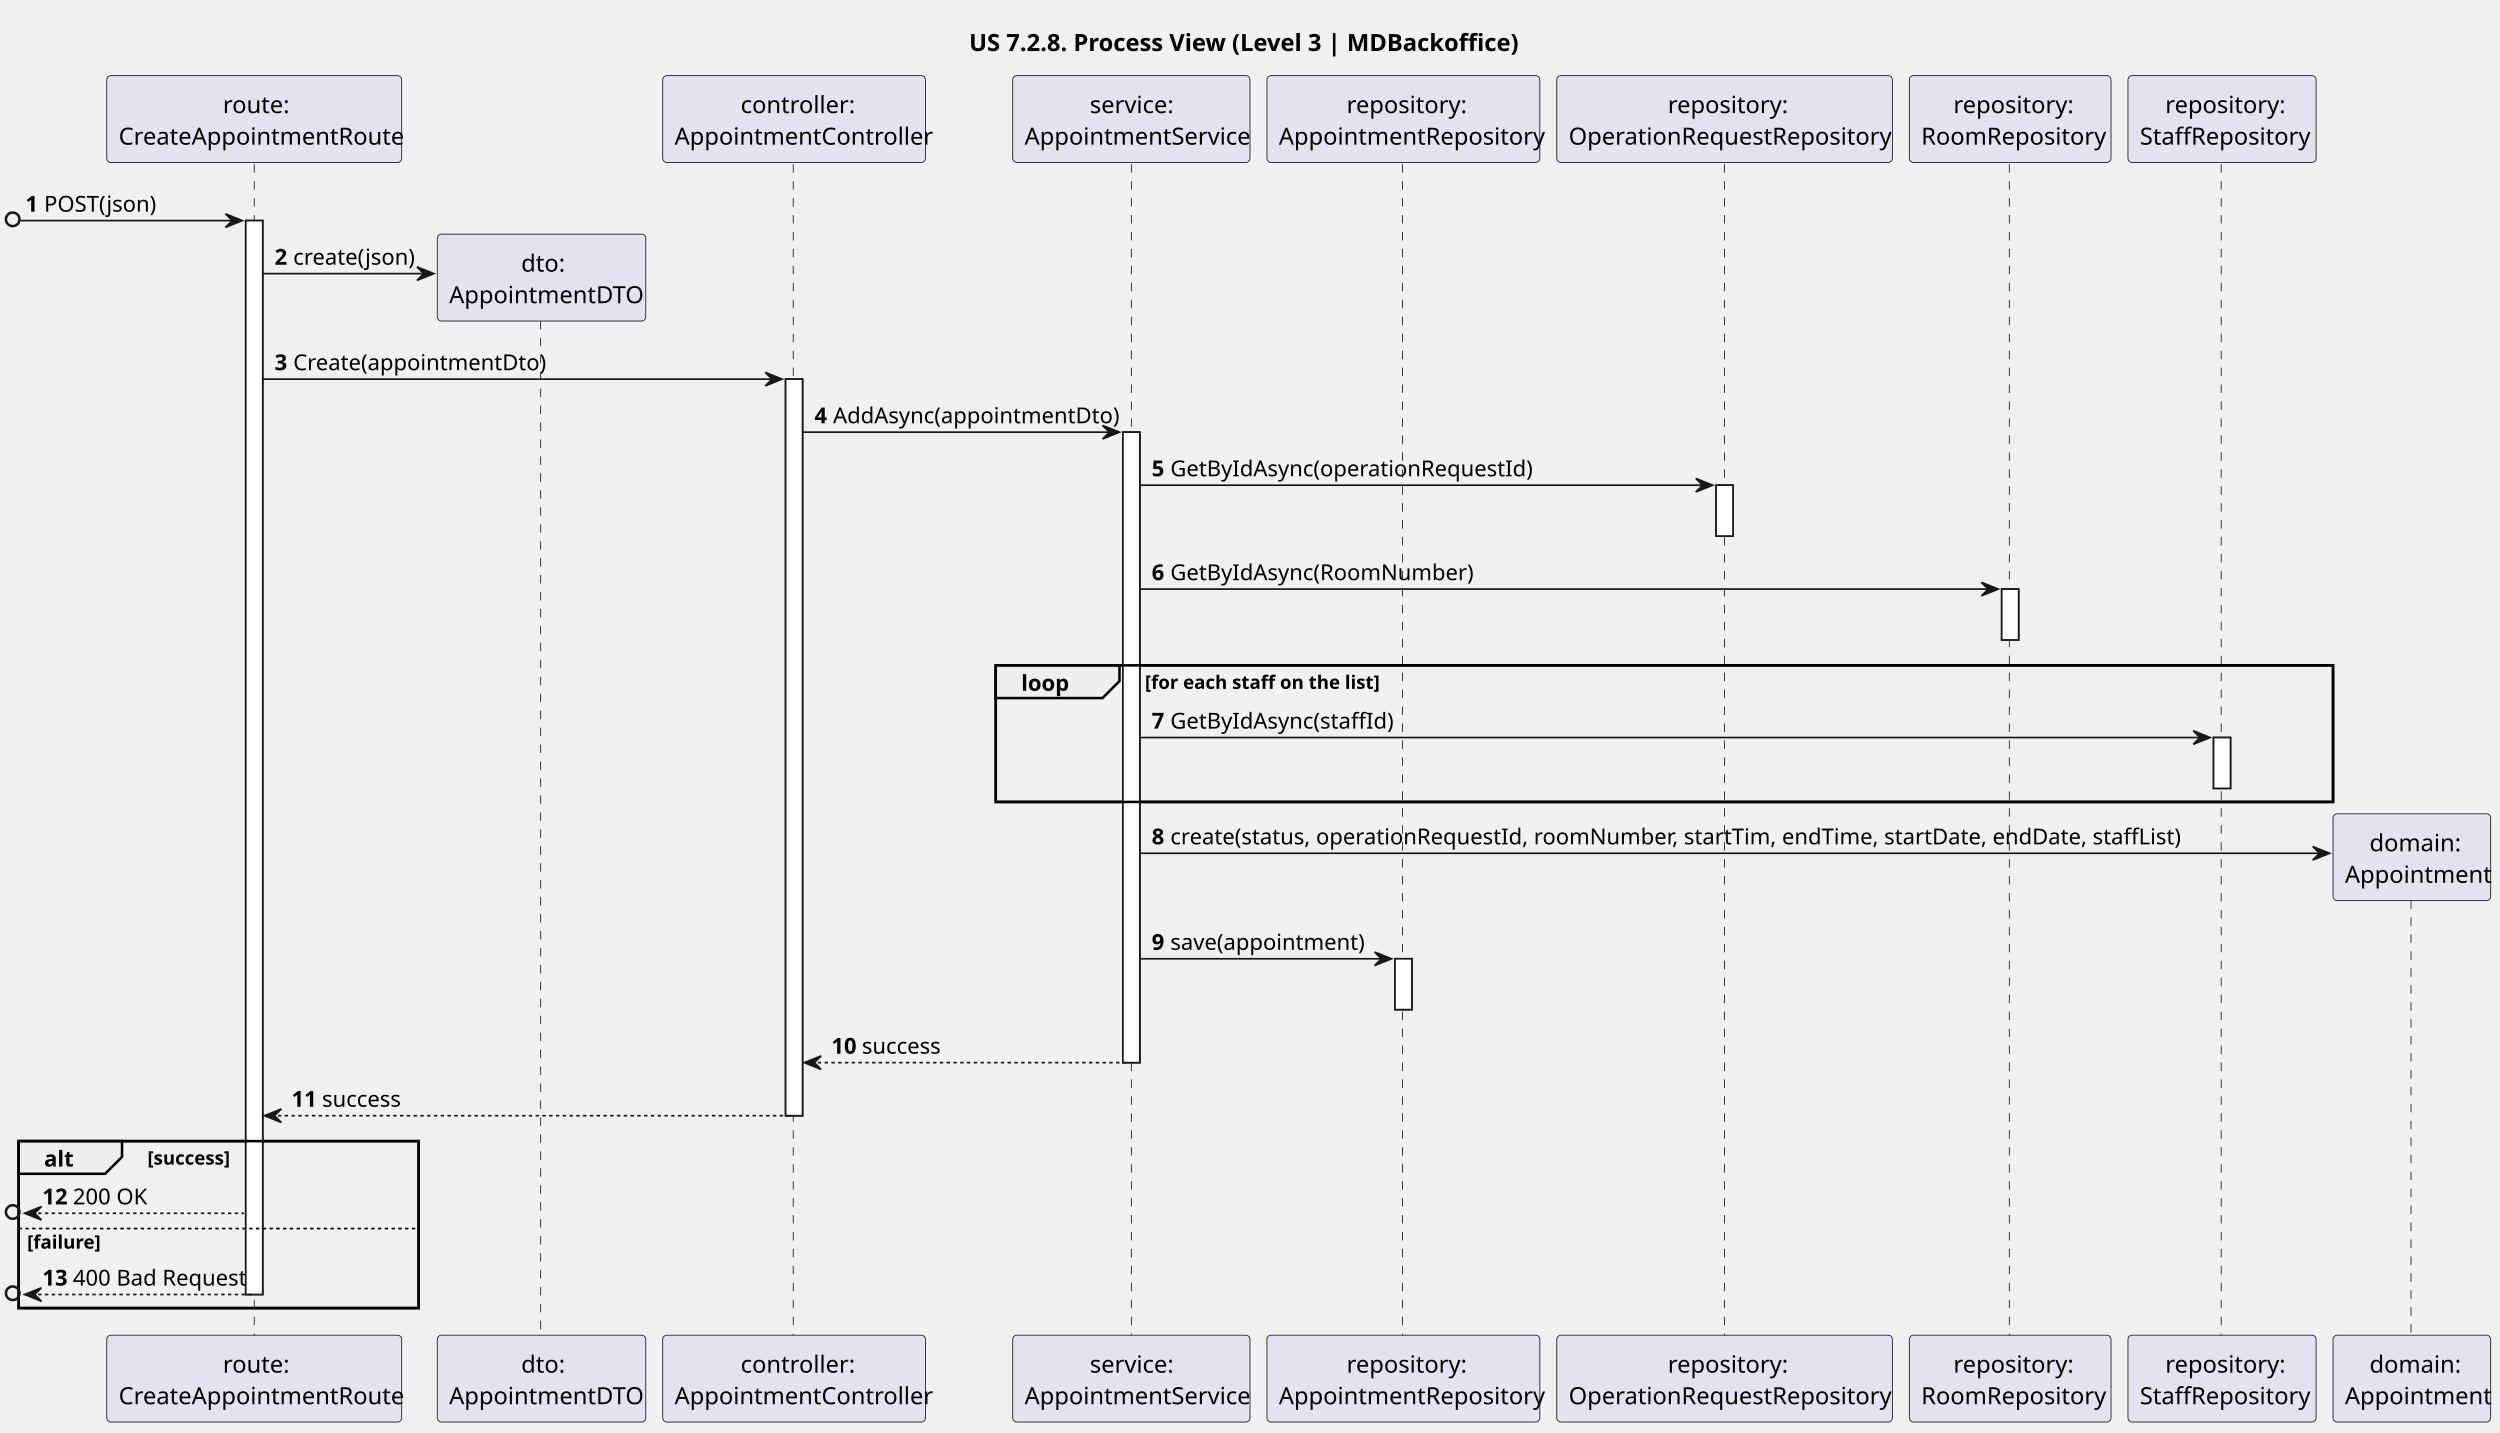
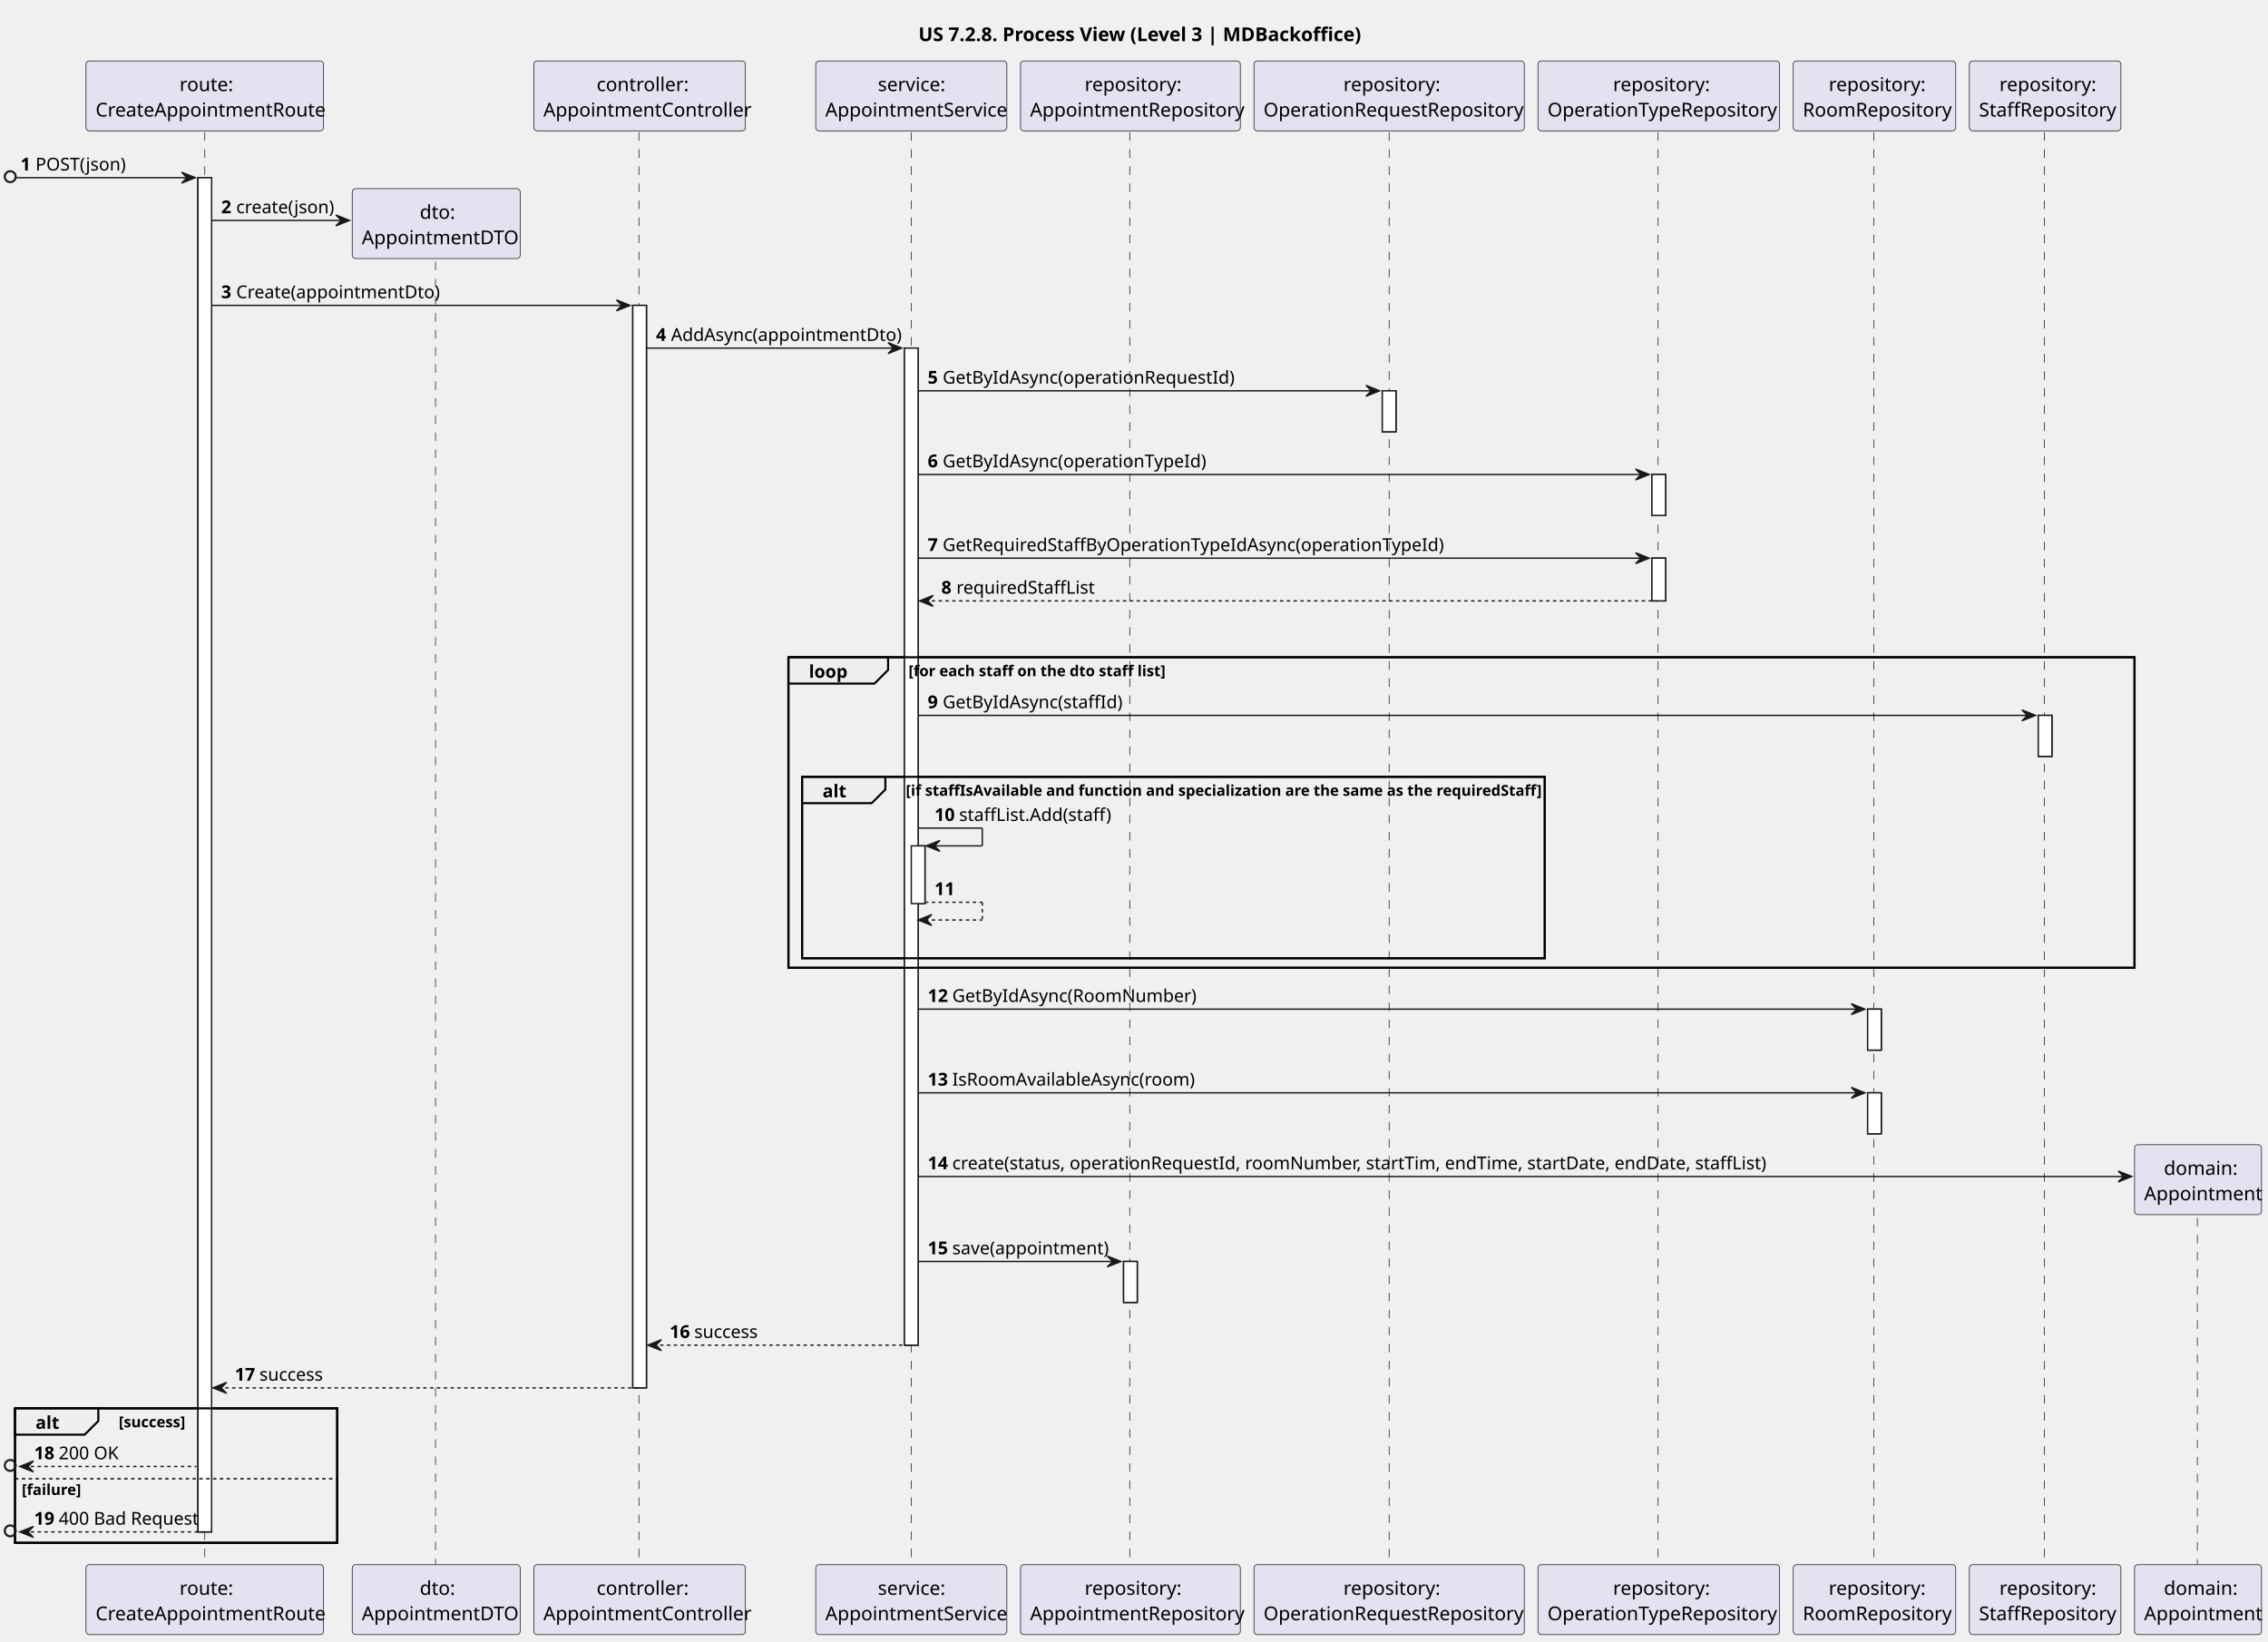
- <svg xmlns="http://www.w3.org/2000/svg" contentStyleType="text/css" height="845px" preserveAspectRatio="none" style="width:1475px;height:845px;background:#FFFFFF;" version="1.1" viewBox="0 0 1475 845" width="1475px" zoomAndPan="magnify">
+ <svg xmlns="http://www.w3.org/2000/svg" contentStyleType="text/css" height="962.4px" preserveAspectRatio="none" style="width:1329px;height:962px;background:#FFFFFF;" version="1.1" viewBox="0 0 1329 962" width="1329.6px" zoomAndPan="magnify">
  <defs />
  <g>
-     <text fill="#000000" font-family="sans-serif" font-size="14" font-weight="bold" lengthAdjust="spacing" textLength="330" x="571.75" y="30.107">US 7.2.8. Process View (Level 3 | MDBackoffice)</text>
-     <rect fill="#FFFFFF" height="633.607" style="stroke:#181818;stroke-width:1.0;" width="10" x="145" y="130.154" />
-     <rect fill="#FFFFFF" height="434.57" style="stroke:#181818;stroke-width:1.0;" width="10" x="463.5" y="223.688" />
-     <rect fill="#FFFFFF" height="371.988" style="stroke:#181818;stroke-width:1.0;" width="10" x="662.5" y="254.978" />
-     <rect fill="#FFFFFF" height="30" style="stroke:#181818;stroke-width:1.0;" width="10" x="823" y="565.676" />
-     <rect fill="#FFFFFF" height="30" style="stroke:#181818;stroke-width:1.0;" width="10" x="1012.5" y="286.269" />
-     <rect fill="#FFFFFF" height="30" style="stroke:#181818;stroke-width:1.0;" width="10" x="1181" y="347.56" />
-     <rect fill="#FFFFFF" height="30" style="stroke:#181818;stroke-width:1.0;" width="10" x="1306" y="435.143" />
-     <rect fill="none" height="80.582" style="stroke:#000000;stroke-width:1.5;" width="789" x="587.5" y="392.56" />
-     <rect fill="none" height="98.504" style="stroke:#000000;stroke-width:1.5;" width="236" x="11" y="673.258" />
-     <line style="stroke:#181818;stroke-width:0.5;stroke-dasharray:5.0,5.0;" x1="150" x2="150" y1="96.863" y2="788.762" />
-     <line style="stroke:#181818;stroke-width:0.5;stroke-dasharray:5.0,5.0;" x1="319" x2="319" y1="179.275" y2="788.762" />
-     <line style="stroke:#181818;stroke-width:0.5;stroke-dasharray:5.0,5.0;" x1="468" x2="468" y1="96.863" y2="788.762" />
-     <line style="stroke:#181818;stroke-width:0.5;stroke-dasharray:5.0,5.0;" x1="667.5" x2="667.5" y1="96.863" y2="788.762" />
-     <line style="stroke:#181818;stroke-width:0.5;stroke-dasharray:5.0,5.0;" x1="827.5" x2="827.5" y1="96.863" y2="788.762" />
-     <line style="stroke:#181818;stroke-width:0.5;stroke-dasharray:5.0,5.0;" x1="1017.5" x2="1017.5" y1="96.863" y2="788.762" />
-     <line style="stroke:#181818;stroke-width:0.5;stroke-dasharray:5.0,5.0;" x1="1185.5" x2="1185.5" y1="96.863" y2="788.762" />
-     <line style="stroke:#181818;stroke-width:0.5;stroke-dasharray:5.0,5.0;" x1="1310.5" x2="1310.5" y1="96.863" y2="788.762" />
-     <line style="stroke:#181818;stroke-width:0.5;stroke-dasharray:5.0,5.0;" x1="1422.5" x2="1422.5" y1="521.264" y2="788.762" />
-     <rect fill="#E2E2F0" height="51.242" rx="2.5" ry="2.5" style="stroke:#181818;stroke-width:0.5;" width="174" x="63" y="44.621" />
-     <text fill="#000000" font-family="sans-serif" font-size="14" lengthAdjust="spacing" textLength="37" x="131.5" y="66.728">route:</text>
-     <text fill="#000000" font-family="sans-serif" font-size="14" lengthAdjust="spacing" textLength="160" x="70" y="85.35">CreateAppointmentRoute</text>
-     <rect fill="#E2E2F0" height="51.242" rx="2.5" ry="2.5" style="stroke:#181818;stroke-width:0.5;" width="174" x="63" y="787.762" />
-     <text fill="#000000" font-family="sans-serif" font-size="14" lengthAdjust="spacing" textLength="37" x="131.5" y="809.869">route:</text>
-     <text fill="#000000" font-family="sans-serif" font-size="14" lengthAdjust="spacing" textLength="160" x="70" y="828.49">CreateAppointmentRoute</text>
-     <rect fill="#E2E2F0" height="51.242" rx="2.5" ry="2.5" style="stroke:#181818;stroke-width:0.5;" width="123" x="258" y="787.762" />
-     <text fill="#000000" font-family="sans-serif" font-size="14" lengthAdjust="spacing" textLength="24" x="307.5" y="809.869">dto:</text>
-     <text fill="#000000" font-family="sans-serif" font-size="14" lengthAdjust="spacing" textLength="109" x="265" y="828.49">AppointmentDTO</text>
-     <rect fill="#E2E2F0" height="51.242" rx="2.5" ry="2.5" style="stroke:#181818;stroke-width:0.5;" width="155" x="391" y="44.621" />
-     <text fill="#000000" font-family="sans-serif" font-size="14" lengthAdjust="spacing" textLength="63" x="437" y="66.728">controller:</text>
-     <text fill="#000000" font-family="sans-serif" font-size="14" lengthAdjust="spacing" textLength="141" x="398" y="85.35">AppointmentController</text>
-     <rect fill="#E2E2F0" height="51.242" rx="2.5" ry="2.5" style="stroke:#181818;stroke-width:0.5;" width="155" x="391" y="787.762" />
-     <text fill="#000000" font-family="sans-serif" font-size="14" lengthAdjust="spacing" textLength="63" x="437" y="809.869">controller:</text>
-     <text fill="#000000" font-family="sans-serif" font-size="14" lengthAdjust="spacing" textLength="141" x="398" y="828.49">AppointmentController</text>
-     <rect fill="#E2E2F0" height="51.242" rx="2.5" ry="2.5" style="stroke:#181818;stroke-width:0.5;" width="140" x="597.5" y="44.621" />
-     <text fill="#000000" font-family="sans-serif" font-size="14" lengthAdjust="spacing" textLength="49" x="643" y="66.728">service:</text>
-     <text fill="#000000" font-family="sans-serif" font-size="14" lengthAdjust="spacing" textLength="126" x="604.5" y="85.35">AppointmentService</text>
-     <rect fill="#E2E2F0" height="51.242" rx="2.5" ry="2.5" style="stroke:#181818;stroke-width:0.5;" width="140" x="597.5" y="787.762" />
-     <text fill="#000000" font-family="sans-serif" font-size="14" lengthAdjust="spacing" textLength="49" x="643" y="809.869">service:</text>
-     <text fill="#000000" font-family="sans-serif" font-size="14" lengthAdjust="spacing" textLength="126" x="604.5" y="828.49">AppointmentService</text>
-     <rect fill="#E2E2F0" height="51.242" rx="2.5" ry="2.5" style="stroke:#181818;stroke-width:0.5;" width="161" x="747.5" y="44.621" />
-     <text fill="#000000" font-family="sans-serif" font-size="14" lengthAdjust="spacing" textLength="67" x="794.5" y="66.728">repository:</text>
-     <text fill="#000000" font-family="sans-serif" font-size="14" lengthAdjust="spacing" textLength="147" x="754.5" y="85.35">AppointmentRepository</text>
-     <rect fill="#E2E2F0" height="51.242" rx="2.5" ry="2.5" style="stroke:#181818;stroke-width:0.5;" width="161" x="747.5" y="787.762" />
-     <text fill="#000000" font-family="sans-serif" font-size="14" lengthAdjust="spacing" textLength="67" x="794.5" y="809.869">repository:</text>
-     <text fill="#000000" font-family="sans-serif" font-size="14" lengthAdjust="spacing" textLength="147" x="754.5" y="828.49">AppointmentRepository</text>
-     <rect fill="#E2E2F0" height="51.242" rx="2.5" ry="2.5" style="stroke:#181818;stroke-width:0.5;" width="198" x="918.5" y="44.621" />
-     <text fill="#000000" font-family="sans-serif" font-size="14" lengthAdjust="spacing" textLength="67" x="984" y="66.728">repository:</text>
-     <text fill="#000000" font-family="sans-serif" font-size="14" lengthAdjust="spacing" textLength="184" x="925.5" y="85.35">OperationRequestRepository</text>
-     <rect fill="#E2E2F0" height="51.242" rx="2.5" ry="2.5" style="stroke:#181818;stroke-width:0.5;" width="198" x="918.5" y="787.762" />
-     <text fill="#000000" font-family="sans-serif" font-size="14" lengthAdjust="spacing" textLength="67" x="984" y="809.869">repository:</text>
-     <text fill="#000000" font-family="sans-serif" font-size="14" lengthAdjust="spacing" textLength="184" x="925.5" y="828.49">OperationRequestRepository</text>
-     <rect fill="#E2E2F0" height="51.242" rx="2.5" ry="2.5" style="stroke:#181818;stroke-width:0.5;" width="119" x="1126.5" y="44.621" />
-     <text fill="#000000" font-family="sans-serif" font-size="14" lengthAdjust="spacing" textLength="67" x="1152.5" y="66.728">repository:</text>
-     <text fill="#000000" font-family="sans-serif" font-size="14" lengthAdjust="spacing" textLength="105" x="1133.5" y="85.35">RoomRepository</text>
-     <rect fill="#E2E2F0" height="51.242" rx="2.5" ry="2.5" style="stroke:#181818;stroke-width:0.5;" width="119" x="1126.5" y="787.762" />
-     <text fill="#000000" font-family="sans-serif" font-size="14" lengthAdjust="spacing" textLength="67" x="1152.5" y="809.869">repository:</text>
-     <text fill="#000000" font-family="sans-serif" font-size="14" lengthAdjust="spacing" textLength="105" x="1133.5" y="828.49">RoomRepository</text>
-     <rect fill="#E2E2F0" height="51.242" rx="2.5" ry="2.5" style="stroke:#181818;stroke-width:0.5;" width="111" x="1255.5" y="44.621" />
-     <text fill="#000000" font-family="sans-serif" font-size="14" lengthAdjust="spacing" textLength="67" x="1277.5" y="66.728">repository:</text>
-     <text fill="#000000" font-family="sans-serif" font-size="14" lengthAdjust="spacing" textLength="97" x="1262.5" y="85.35">StaffRepository</text>
-     <rect fill="#E2E2F0" height="51.242" rx="2.5" ry="2.5" style="stroke:#181818;stroke-width:0.5;" width="111" x="1255.5" y="787.762" />
-     <text fill="#000000" font-family="sans-serif" font-size="14" lengthAdjust="spacing" textLength="67" x="1277.5" y="809.869">repository:</text>
-     <text fill="#000000" font-family="sans-serif" font-size="14" lengthAdjust="spacing" textLength="97" x="1262.5" y="828.49">StaffRepository</text>
-     <rect fill="#E2E2F0" height="51.242" rx="2.5" ry="2.5" style="stroke:#181818;stroke-width:0.5;" width="93" x="1376.5" y="787.762" />
-     <text fill="#000000" font-family="sans-serif" font-size="14" lengthAdjust="spacing" textLength="50" x="1398" y="809.869">domain:</text>
-     <text fill="#000000" font-family="sans-serif" font-size="14" lengthAdjust="spacing" textLength="79" x="1383.5" y="828.49">Appointment</text>
-     <rect fill="#FFFFFF" height="633.607" style="stroke:#181818;stroke-width:1.0;" width="10" x="145" y="130.154" />
-     <rect fill="#FFFFFF" height="434.57" style="stroke:#181818;stroke-width:1.0;" width="10" x="463.5" y="223.688" />
-     <rect fill="#FFFFFF" height="371.988" style="stroke:#181818;stroke-width:1.0;" width="10" x="662.5" y="254.978" />
-     <rect fill="#FFFFFF" height="30" style="stroke:#181818;stroke-width:1.0;" width="10" x="823" y="565.676" />
-     <rect fill="#FFFFFF" height="30" style="stroke:#181818;stroke-width:1.0;" width="10" x="1012.5" y="286.269" />
-     <rect fill="#FFFFFF" height="30" style="stroke:#181818;stroke-width:1.0;" width="10" x="1181" y="347.56" />
-     <rect fill="#FFFFFF" height="30" style="stroke:#181818;stroke-width:1.0;" width="10" x="1306" y="435.143" />
-     <ellipse cx="7.5" cy="129.404" fill="none" rx="4" ry="4" style="stroke:#181818;stroke-width:1.5;" />
-     <polygon fill="#181818" points="133,126.154,143,130.154,133,134.154,137,130.154" style="stroke:#181818;stroke-width:1.0;" />
-     <line style="stroke:#181818;stroke-width:1.0;" x1="12" x2="139" y1="130.154" y2="130.154" />
-     <text fill="#000000" font-family="sans-serif" font-size="13" font-weight="bold" lengthAdjust="spacing" textLength="7" x="15" y="124.892">1</text>
-     <text fill="#000000" font-family="sans-serif" font-size="13" lengthAdjust="spacing" textLength="67" x="26" y="124.892">POST(json)</text>
-     <polygon fill="#181818" points="246,157.445,256,161.445,246,165.445,250,161.445" style="stroke:#181818;stroke-width:1.0;" />
-     <line style="stroke:#181818;stroke-width:1.0;" x1="155" x2="252" y1="161.445" y2="161.445" />
-     <text fill="#000000" font-family="sans-serif" font-size="13" font-weight="bold" lengthAdjust="spacing" textLength="7" x="162" y="156.183">2</text>
-     <text fill="#000000" font-family="sans-serif" font-size="13" lengthAdjust="spacing" textLength="68" x="173" y="156.183">create(json)</text>
-     <rect fill="#E2E2F0" height="51.242" rx="2.5" ry="2.5" style="stroke:#181818;stroke-width:0.5;" width="123" x="258" y="138.154" />
-     <text fill="#000000" font-family="sans-serif" font-size="14" lengthAdjust="spacing" textLength="24" x="307.5" y="160.262">dto:</text>
-     <text fill="#000000" font-family="sans-serif" font-size="14" lengthAdjust="spacing" textLength="109" x="265" y="178.883">AppointmentDTO</text>
-     <polygon fill="#181818" points="451.5,219.688,461.5,223.688,451.5,227.688,455.5,223.688" style="stroke:#181818;stroke-width:1.0;" />
-     <line style="stroke:#181818;stroke-width:1.0;" x1="155" x2="457.5" y1="223.688" y2="223.688" />
-     <text fill="#000000" font-family="sans-serif" font-size="13" font-weight="bold" lengthAdjust="spacing" textLength="7" x="162" y="218.425">3</text>
-     <text fill="#000000" font-family="sans-serif" font-size="13" lengthAdjust="spacing" textLength="137" x="173" y="218.425">Create(appointmentDto)</text>
-     <polygon fill="#181818" points="650.5,250.978,660.5,254.978,650.5,258.978,654.5,254.978" style="stroke:#181818;stroke-width:1.0;" />
-     <line style="stroke:#181818;stroke-width:1.0;" x1="473.5" x2="656.5" y1="254.978" y2="254.978" />
-     <text fill="#000000" font-family="sans-serif" font-size="13" font-weight="bold" lengthAdjust="spacing" textLength="7" x="480.5" y="249.716">4</text>
-     <text fill="#000000" font-family="sans-serif" font-size="13" lengthAdjust="spacing" textLength="159" x="491.5" y="249.716">AddAsync(appointmentDto)</text>
-     <polygon fill="#181818" points="1000.5,282.269,1010.5,286.269,1000.5,290.269,1004.5,286.269" style="stroke:#181818;stroke-width:1.0;" />
-     <line style="stroke:#181818;stroke-width:1.0;" x1="672.5" x2="1006.5" y1="286.269" y2="286.269" />
-     <text fill="#000000" font-family="sans-serif" font-size="13" font-weight="bold" lengthAdjust="spacing" textLength="7" x="679.5" y="281.007">5</text>
-     <text fill="#000000" font-family="sans-serif" font-size="13" lengthAdjust="spacing" textLength="203" x="690.5" y="281.007">GetByIdAsync(operationRequestId)</text>
-     <polygon fill="#181818" points="1169,343.56,1179,347.56,1169,351.56,1173,347.56" style="stroke:#181818;stroke-width:1.0;" />
-     <line style="stroke:#181818;stroke-width:1.0;" x1="672.5" x2="1175" y1="347.56" y2="347.56" />
-     <text fill="#000000" font-family="sans-serif" font-size="13" font-weight="bold" lengthAdjust="spacing" textLength="7" x="679.5" y="342.298">6</text>
-     <text fill="#000000" font-family="sans-serif" font-size="13" lengthAdjust="spacing" textLength="171" x="690.5" y="342.298">GetByIdAsync(RoomNumber)</text>
-     <path d="M587.5,392.56 L660.5,392.56 L660.5,401.852 L650.5,411.852 L587.5,411.852 L587.5,392.56 " fill="#EEEEEE" style="stroke:#000000;stroke-width:1.5;" />
-     <rect fill="none" height="80.582" style="stroke:#000000;stroke-width:1.5;" width="789" x="587.5" y="392.56" />
-     <text fill="#000000" font-family="sans-serif" font-size="13" font-weight="bold" lengthAdjust="spacing" textLength="28" x="602.5" y="407.589">loop</text>
-     <text fill="#000000" font-family="sans-serif" font-size="11" font-weight="bold" lengthAdjust="spacing" textLength="139" x="675.5" y="406.431">[for each staff on the list]</text>
-     <polygon fill="#181818" points="1294,431.143,1304,435.143,1294,439.143,1298,435.143" style="stroke:#181818;stroke-width:1.0;" />
-     <line style="stroke:#181818;stroke-width:1.0;" x1="672.5" x2="1300" y1="435.143" y2="435.143" />
-     <text fill="#000000" font-family="sans-serif" font-size="13" font-weight="bold" lengthAdjust="spacing" textLength="7" x="679.5" y="429.88">7</text>
-     <text fill="#000000" font-family="sans-serif" font-size="13" lengthAdjust="spacing" textLength="126" x="690.5" y="429.88">GetByIdAsync(staffId)</text>
-     <polygon fill="#181818" points="1364.5,499.434,1374.5,503.434,1364.5,507.434,1368.5,503.434" style="stroke:#181818;stroke-width:1.0;" />
-     <line style="stroke:#181818;stroke-width:1.0;" x1="672.5" x2="1370.5" y1="503.434" y2="503.434" />
-     <text fill="#000000" font-family="sans-serif" font-size="13" font-weight="bold" lengthAdjust="spacing" textLength="7" x="679.5" y="498.171">8</text>
-     <text fill="#000000" font-family="sans-serif" font-size="13" lengthAdjust="spacing" textLength="563" x="690.5" y="498.171">create(status, operationRequestId, roomNumber, startTim, endTime, startDate, endDate, staffList)</text>
-     <rect fill="#E2E2F0" height="51.242" rx="2.5" ry="2.5" style="stroke:#181818;stroke-width:0.5;" width="93" x="1376.5" y="480.143" />
-     <text fill="#000000" font-family="sans-serif" font-size="14" lengthAdjust="spacing" textLength="50" x="1398" y="502.25">domain:</text>
-     <text fill="#000000" font-family="sans-serif" font-size="14" lengthAdjust="spacing" textLength="79" x="1383.5" y="520.871">Appointment</text>
-     <polygon fill="#181818" points="811,561.676,821,565.676,811,569.676,815,565.676" style="stroke:#181818;stroke-width:1.0;" />
-     <line style="stroke:#181818;stroke-width:1.0;" x1="672.5" x2="817" y1="565.676" y2="565.676" />
-     <text fill="#000000" font-family="sans-serif" font-size="13" font-weight="bold" lengthAdjust="spacing" textLength="7" x="679.5" y="560.413">9</text>
-     <text fill="#000000" font-family="sans-serif" font-size="13" lengthAdjust="spacing" textLength="105" x="690.5" y="560.413">save(appointment)</text>
-     <polygon fill="#181818" points="484.5,622.967,474.5,626.967,484.5,630.967,480.5,626.967" style="stroke:#181818;stroke-width:1.0;" />
-     <line style="stroke:#181818;stroke-width:1.0;stroke-dasharray:2.0,2.0;" x1="478.5" x2="666.5" y1="626.967" y2="626.967" />
-     <text fill="#000000" font-family="sans-serif" font-size="13" font-weight="bold" lengthAdjust="spacing" textLength="14" x="490.5" y="621.704">10</text>
-     <text fill="#000000" font-family="sans-serif" font-size="13" lengthAdjust="spacing" textLength="49" x="508.5" y="621.704">success</text>
-     <polygon fill="#181818" points="166,654.258,156,658.258,166,662.258,162,658.258" style="stroke:#181818;stroke-width:1.0;" />
-     <line style="stroke:#181818;stroke-width:1.0;stroke-dasharray:2.0,2.0;" x1="160" x2="467.5" y1="658.258" y2="658.258" />
-     <text fill="#000000" font-family="sans-serif" font-size="13" font-weight="bold" lengthAdjust="spacing" textLength="14" x="172" y="652.995">11</text>
-     <text fill="#000000" font-family="sans-serif" font-size="13" lengthAdjust="spacing" textLength="49" x="190" y="652.995">success</text>
-     <path d="M11,673.258 L72,673.258 L72,682.549 L62,692.549 L11,692.549 L11,673.258 " fill="#EEEEEE" style="stroke:#000000;stroke-width:1.5;" />
-     <rect fill="none" height="98.504" style="stroke:#000000;stroke-width:1.5;" width="236" x="11" y="673.258" />
-     <text fill="#000000" font-family="sans-serif" font-size="13" font-weight="bold" lengthAdjust="spacing" textLength="16" x="26" y="688.286">alt</text>
-     <text fill="#000000" font-family="sans-serif" font-size="11" font-weight="bold" lengthAdjust="spacing" textLength="55" x="87" y="687.128">[success]</text>
-     <ellipse cx="7.5" cy="715.09" fill="none" rx="4" ry="4" style="stroke:#181818;stroke-width:1.5;" />
-     <polygon fill="#181818" points="24.5,711.84,14.5,715.84,24.5,719.84,20.5,715.84" style="stroke:#181818;stroke-width:1.0;" />
-     <line style="stroke:#181818;stroke-width:1.0;stroke-dasharray:2.0,2.0;" x1="22.5" x2="144" y1="715.84" y2="715.84" />
-     <text fill="#000000" font-family="sans-serif" font-size="13" font-weight="bold" lengthAdjust="spacing" textLength="14" x="25" y="710.577">12</text>
-     <text fill="#000000" font-family="sans-serif" font-size="13" lengthAdjust="spacing" textLength="44" x="43" y="710.577">200 OK</text>
-     <line style="stroke:#000000;stroke-width:1.0;stroke-dasharray:2.0,2.0;" x1="11" x2="247" y1="724.84" y2="724.84" />
-     <text fill="#000000" font-family="sans-serif" font-size="11" font-weight="bold" lengthAdjust="spacing" textLength="43" x="16" y="736.71">[failure]</text>
-     <ellipse cx="7.5" cy="763.012" fill="none" rx="4" ry="4" style="stroke:#181818;stroke-width:1.5;" />
-     <polygon fill="#181818" points="24.5,759.762,14.5,763.762,24.5,767.762,20.5,763.762" style="stroke:#181818;stroke-width:1.0;" />
-     <line style="stroke:#181818;stroke-width:1.0;stroke-dasharray:2.0,2.0;" x1="22.5" x2="149" y1="763.762" y2="763.762" />
-     <text fill="#000000" font-family="sans-serif" font-size="13" font-weight="bold" lengthAdjust="spacing" textLength="14" x="25" y="758.499">13</text>
-     <text fill="#000000" font-family="sans-serif" font-size="13" lengthAdjust="spacing" textLength="100" x="43" y="758.499">400 Bad Request</text>
+     <text fill="#000000" font-family="sans-serif" font-size="11.2" font-weight="bold" lengthAdjust="spacing" textLength="264" x="538.2" y="24.086">US 7.2.8. Process View (Level 3 | MDBackoffice)</text>
+     <rect fill="#FFFFFF" height="793.548" style="stroke:#181818;stroke-width:0.8;" width="8" x="116" y="104.123" />
+     <rect fill="#FFFFFF" height="634.319" style="stroke:#181818;stroke-width:0.8;" width="8" x="370.8" y="178.95" />
+     <rect fill="#FFFFFF" height="584.253" style="stroke:#181818;stroke-width:0.8;" width="8" x="530" y="203.983" />
+     <rect fill="#FFFFFF" height="33.833" style="stroke:#181818;stroke-width:0.8;" width="8" x="534" y="495.678" />
+     <rect fill="#FFFFFF" height="24" style="stroke:#181818;stroke-width:0.8;" width="8" x="658.4" y="739.203" />
+     <rect fill="#FFFFFF" height="24" style="stroke:#181818;stroke-width:0.8;" width="8" x="810" y="229.016" />
+     <rect fill="#FFFFFF" height="24" style="stroke:#181818;stroke-width:0.8;" width="8" x="968" y="278.048" />
+     <rect fill="#FFFFFF" height="25.033" style="stroke:#181818;stroke-width:0.8;" width="8" x="968" y="327.081" />
+     <rect fill="#FFFFFF" height="24" style="stroke:#181818;stroke-width:0.8;" width="8" x="1094.4" y="591.344" />
+     <rect fill="#FFFFFF" height="24" style="stroke:#181818;stroke-width:0.8;" width="8" x="1094.4" y="640.377" />
+     <rect fill="#FFFFFF" height="24" style="stroke:#181818;stroke-width:0.8;" width="8" x="1194.4" y="419.212" />
+     <rect fill="none" height="181.964" style="stroke:#000000;stroke-width:1.2;" width="788.8" x="462" y="385.147" />
+     <rect fill="none" height="106.298" style="stroke:#000000;stroke-width:1.2;" width="435.2" x="470" y="455.212" />
+     <rect fill="none" height="78.803" style="stroke:#000000;stroke-width:1.2;" width="188.8" x="8.8" y="825.269" />
+     <line style="stroke:#181818;stroke-width:0.4;stroke-dasharray:5.0,5.0;" x1="120" x2="120" y1="77.491" y2="917.672" />
+     <line style="stroke:#181818;stroke-width:0.4;stroke-dasharray:5.0,5.0;" x1="255.2" x2="255.2" y1="143.42" y2="917.672" />
+     <line style="stroke:#181818;stroke-width:0.4;stroke-dasharray:5.0,5.0;" x1="374.4" x2="374.4" y1="77.491" y2="917.672" />
+     <line style="stroke:#181818;stroke-width:0.4;stroke-dasharray:5.0,5.0;" x1="534" x2="534" y1="77.491" y2="917.672" />
+     <line style="stroke:#181818;stroke-width:0.4;stroke-dasharray:5.0,5.0;" x1="662" x2="662" y1="77.491" y2="917.672" />
+     <line style="stroke:#181818;stroke-width:0.4;stroke-dasharray:5.0,5.0;" x1="814" x2="814" y1="77.491" y2="917.672" />
+     <line style="stroke:#181818;stroke-width:0.4;stroke-dasharray:5.0,5.0;" x1="971.6" x2="971.6" y1="77.491" y2="917.672" />
+     <line style="stroke:#181818;stroke-width:0.4;stroke-dasharray:5.0,5.0;" x1="1098" x2="1098" y1="77.491" y2="917.672" />
+     <line style="stroke:#181818;stroke-width:0.4;stroke-dasharray:5.0,5.0;" x1="1198" x2="1198" y1="77.491" y2="917.672" />
+     <line style="stroke:#181818;stroke-width:0.4;stroke-dasharray:5.0,5.0;" x1="1287.6" x2="1287.6" y1="703.673" y2="917.672" />
+     <rect fill="#E2E2F0" height="40.994" rx="2" ry="2" style="stroke:#181818;stroke-width:0.4;" width="139.2" x="50.4" y="35.697" />
+     <text fill="#000000" font-family="sans-serif" font-size="11.2" lengthAdjust="spacing" textLength="29.6" x="105.2" y="53.383">route:</text>
+     <text fill="#000000" font-family="sans-serif" font-size="11.2" lengthAdjust="spacing" textLength="128" x="56" y="68.28">CreateAppointmentRoute</text>
+     <rect fill="#E2E2F0" height="40.994" rx="2" ry="2" style="stroke:#181818;stroke-width:0.4;" width="139.2" x="50.4" y="916.872" />
+     <text fill="#000000" font-family="sans-serif" font-size="11.2" lengthAdjust="spacing" textLength="29.6" x="105.2" y="934.558">route:</text>
+     <text fill="#000000" font-family="sans-serif" font-size="11.2" lengthAdjust="spacing" textLength="128" x="56" y="949.455">CreateAppointmentRoute</text>
+     <rect fill="#E2E2F0" height="40.994" rx="2" ry="2" style="stroke:#181818;stroke-width:0.4;" width="98.4" x="206.4" y="916.872" />
+     <text fill="#000000" font-family="sans-serif" font-size="11.2" lengthAdjust="spacing" textLength="19.2" x="246" y="934.558">dto:</text>
+     <text fill="#000000" font-family="sans-serif" font-size="11.2" lengthAdjust="spacing" textLength="87.2" x="212" y="949.455">AppointmentDTO</text>
+     <rect fill="#E2E2F0" height="40.994" rx="2" ry="2" style="stroke:#181818;stroke-width:0.4;" width="124" x="312.8" y="35.697" />
+     <text fill="#000000" font-family="sans-serif" font-size="11.2" lengthAdjust="spacing" textLength="50.4" x="349.6" y="53.383">controller:</text>
+     <text fill="#000000" font-family="sans-serif" font-size="11.2" lengthAdjust="spacing" textLength="112.8" x="318.4" y="68.28">AppointmentController</text>
+     <rect fill="#E2E2F0" height="40.994" rx="2" ry="2" style="stroke:#181818;stroke-width:0.4;" width="124" x="312.8" y="916.872" />
+     <text fill="#000000" font-family="sans-serif" font-size="11.2" lengthAdjust="spacing" textLength="50.4" x="349.6" y="934.558">controller:</text>
+     <text fill="#000000" font-family="sans-serif" font-size="11.2" lengthAdjust="spacing" textLength="112.8" x="318.4" y="949.455">AppointmentController</text>
+     <rect fill="#E2E2F0" height="40.994" rx="2" ry="2" style="stroke:#181818;stroke-width:0.4;" width="112" x="478" y="35.697" />
+     <text fill="#000000" font-family="sans-serif" font-size="11.2" lengthAdjust="spacing" textLength="39.2" x="514.4" y="53.383">service:</text>
+     <text fill="#000000" font-family="sans-serif" font-size="11.2" lengthAdjust="spacing" textLength="100.8" x="483.6" y="68.28">AppointmentService</text>
+     <rect fill="#E2E2F0" height="40.994" rx="2" ry="2" style="stroke:#181818;stroke-width:0.4;" width="112" x="478" y="916.872" />
+     <text fill="#000000" font-family="sans-serif" font-size="11.2" lengthAdjust="spacing" textLength="39.2" x="514.4" y="934.558">service:</text>
+     <text fill="#000000" font-family="sans-serif" font-size="11.2" lengthAdjust="spacing" textLength="100.8" x="483.6" y="949.455">AppointmentService</text>
+     <rect fill="#E2E2F0" height="40.994" rx="2" ry="2" style="stroke:#181818;stroke-width:0.4;" width="128.8" x="598" y="35.697" />
+     <text fill="#000000" font-family="sans-serif" font-size="11.2" lengthAdjust="spacing" textLength="53.6" x="635.6" y="53.383">repository:</text>
+     <text fill="#000000" font-family="sans-serif" font-size="11.2" lengthAdjust="spacing" textLength="117.6" x="603.6" y="68.28">AppointmentRepository</text>
+     <rect fill="#E2E2F0" height="40.994" rx="2" ry="2" style="stroke:#181818;stroke-width:0.4;" width="128.8" x="598" y="916.872" />
+     <text fill="#000000" font-family="sans-serif" font-size="11.2" lengthAdjust="spacing" textLength="53.6" x="635.6" y="934.558">repository:</text>
+     <text fill="#000000" font-family="sans-serif" font-size="11.2" lengthAdjust="spacing" textLength="117.6" x="603.6" y="949.455">AppointmentRepository</text>
+     <rect fill="#E2E2F0" height="40.994" rx="2" ry="2" style="stroke:#181818;stroke-width:0.4;" width="158.4" x="734.8" y="35.697" />
+     <text fill="#000000" font-family="sans-serif" font-size="11.2" lengthAdjust="spacing" textLength="53.6" x="787.2" y="53.383">repository:</text>
+     <text fill="#000000" font-family="sans-serif" font-size="11.2" lengthAdjust="spacing" textLength="147.2" x="740.4" y="68.28">OperationRequestRepository</text>
+     <rect fill="#E2E2F0" height="40.994" rx="2" ry="2" style="stroke:#181818;stroke-width:0.4;" width="158.4" x="734.8" y="916.872" />
+     <text fill="#000000" font-family="sans-serif" font-size="11.2" lengthAdjust="spacing" textLength="53.6" x="787.2" y="934.558">repository:</text>
+     <text fill="#000000" font-family="sans-serif" font-size="11.2" lengthAdjust="spacing" textLength="147.2" x="740.4" y="949.455">OperationRequestRepository</text>
+     <rect fill="#E2E2F0" height="40.994" rx="2" ry="2" style="stroke:#181818;stroke-width:0.4;" width="141.6" x="901.2" y="35.697" />
+     <text fill="#000000" font-family="sans-serif" font-size="11.2" lengthAdjust="spacing" textLength="53.6" x="945.2" y="53.383">repository:</text>
+     <text fill="#000000" font-family="sans-serif" font-size="11.2" lengthAdjust="spacing" textLength="130.4" x="906.8" y="68.28">OperationTypeRepository</text>
+     <rect fill="#E2E2F0" height="40.994" rx="2" ry="2" style="stroke:#181818;stroke-width:0.4;" width="141.6" x="901.2" y="916.872" />
+     <text fill="#000000" font-family="sans-serif" font-size="11.2" lengthAdjust="spacing" textLength="53.6" x="945.2" y="934.558">repository:</text>
+     <text fill="#000000" font-family="sans-serif" font-size="11.2" lengthAdjust="spacing" textLength="130.4" x="906.8" y="949.455">OperationTypeRepository</text>
+     <rect fill="#E2E2F0" height="40.994" rx="2" ry="2" style="stroke:#181818;stroke-width:0.4;" width="95.2" x="1050.8" y="35.697" />
+     <text fill="#000000" font-family="sans-serif" font-size="11.2" lengthAdjust="spacing" textLength="53.6" x="1071.6" y="53.383">repository:</text>
+     <text fill="#000000" font-family="sans-serif" font-size="11.2" lengthAdjust="spacing" textLength="84" x="1056.4" y="68.28">RoomRepository</text>
+     <rect fill="#E2E2F0" height="40.994" rx="2" ry="2" style="stroke:#181818;stroke-width:0.4;" width="95.2" x="1050.8" y="916.872" />
+     <text fill="#000000" font-family="sans-serif" font-size="11.2" lengthAdjust="spacing" textLength="53.6" x="1071.6" y="934.558">repository:</text>
+     <text fill="#000000" font-family="sans-serif" font-size="11.2" lengthAdjust="spacing" textLength="84" x="1056.4" y="949.455">RoomRepository</text>
+     <rect fill="#E2E2F0" height="40.994" rx="2" ry="2" style="stroke:#181818;stroke-width:0.4;" width="88.8" x="1154" y="35.697" />
+     <text fill="#000000" font-family="sans-serif" font-size="11.2" lengthAdjust="spacing" textLength="53.6" x="1171.6" y="53.383">repository:</text>
+     <text fill="#000000" font-family="sans-serif" font-size="11.2" lengthAdjust="spacing" textLength="77.6" x="1159.6" y="68.28">StaffRepository</text>
+     <rect fill="#E2E2F0" height="40.994" rx="2" ry="2" style="stroke:#181818;stroke-width:0.4;" width="88.8" x="1154" y="916.872" />
+     <text fill="#000000" font-family="sans-serif" font-size="11.2" lengthAdjust="spacing" textLength="53.6" x="1171.6" y="934.558">repository:</text>
+     <text fill="#000000" font-family="sans-serif" font-size="11.2" lengthAdjust="spacing" textLength="77.6" x="1159.6" y="949.455">StaffRepository</text>
+     <rect fill="#E2E2F0" height="40.994" rx="2" ry="2" style="stroke:#181818;stroke-width:0.4;" width="74.4" x="1250.8" y="916.872" />
+     <text fill="#000000" font-family="sans-serif" font-size="11.2" lengthAdjust="spacing" textLength="40" x="1268" y="934.558">domain:</text>
+     <text fill="#000000" font-family="sans-serif" font-size="11.2" lengthAdjust="spacing" textLength="63.2" x="1256.4" y="949.455">Appointment</text>
+     <rect fill="#FFFFFF" height="793.548" style="stroke:#181818;stroke-width:0.8;" width="8" x="116" y="104.123" />
+     <rect fill="#FFFFFF" height="634.319" style="stroke:#181818;stroke-width:0.8;" width="8" x="370.8" y="178.95" />
+     <rect fill="#FFFFFF" height="584.253" style="stroke:#181818;stroke-width:0.8;" width="8" x="530" y="203.983" />
+     <rect fill="#FFFFFF" height="33.833" style="stroke:#181818;stroke-width:0.8;" width="8" x="534" y="495.678" />
+     <rect fill="#FFFFFF" height="24" style="stroke:#181818;stroke-width:0.8;" width="8" x="658.4" y="739.203" />
+     <rect fill="#FFFFFF" height="24" style="stroke:#181818;stroke-width:0.8;" width="8" x="810" y="229.016" />
+     <rect fill="#FFFFFF" height="24" style="stroke:#181818;stroke-width:0.8;" width="8" x="968" y="278.048" />
+     <rect fill="#FFFFFF" height="25.033" style="stroke:#181818;stroke-width:0.8;" width="8" x="968" y="327.081" />
+     <rect fill="#FFFFFF" height="24" style="stroke:#181818;stroke-width:0.8;" width="8" x="1094.4" y="591.344" />
+     <rect fill="#FFFFFF" height="24" style="stroke:#181818;stroke-width:0.8;" width="8" x="1094.4" y="640.377" />
+     <rect fill="#FFFFFF" height="24" style="stroke:#181818;stroke-width:0.8;" width="8" x="1194.4" y="419.212" />
+     <ellipse cx="6" cy="103.523" fill="none" rx="3.2" ry="3.2" style="stroke:#181818;stroke-width:1.2;" />
+     <polygon fill="#181818" points="106.4,100.923,114.4,104.123,106.4,107.323,109.6,104.123" style="stroke:#181818;stroke-width:0.8;" />
+     <line style="stroke:#181818;stroke-width:0.8;" x1="9.6" x2="111.2" y1="104.123" y2="104.123" />
+     <text fill="#000000" font-family="sans-serif" font-size="10.4" font-weight="bold" lengthAdjust="spacing" textLength="5.6" x="12" y="99.913">1</text>
+     <text fill="#000000" font-family="sans-serif" font-size="10.4" lengthAdjust="spacing" textLength="53.6" x="20.8" y="99.913">POST(json)</text>
+     <polygon fill="#181818" points="196.8,125.956,204.8,129.156,196.8,132.356,200,129.156" style="stroke:#181818;stroke-width:0.8;" />
+     <line style="stroke:#181818;stroke-width:0.8;" x1="124" x2="201.6" y1="129.156" y2="129.156" />
+     <text fill="#000000" font-family="sans-serif" font-size="10.4" font-weight="bold" lengthAdjust="spacing" textLength="5.6" x="129.6" y="124.946">2</text>
+     <text fill="#000000" font-family="sans-serif" font-size="10.4" lengthAdjust="spacing" textLength="54.4" x="138.4" y="124.946">create(json)</text>
+     <rect fill="#E2E2F0" height="40.994" rx="2" ry="2" style="stroke:#181818;stroke-width:0.4;" width="98.4" x="206.4" y="110.523" />
+     <text fill="#000000" font-family="sans-serif" font-size="11.2" lengthAdjust="spacing" textLength="19.2" x="246" y="128.209">dto:</text>
+     <text fill="#000000" font-family="sans-serif" font-size="11.2" lengthAdjust="spacing" textLength="87.2" x="212" y="143.106">AppointmentDTO</text>
+     <polygon fill="#181818" points="361.2,175.75,369.2,178.95,361.2,182.15,364.4,178.95" style="stroke:#181818;stroke-width:0.8;" />
+     <line style="stroke:#181818;stroke-width:0.8;" x1="124" x2="366" y1="178.95" y2="178.95" />
+     <text fill="#000000" font-family="sans-serif" font-size="10.4" font-weight="bold" lengthAdjust="spacing" textLength="5.6" x="129.6" y="174.74">3</text>
+     <text fill="#000000" font-family="sans-serif" font-size="10.4" lengthAdjust="spacing" textLength="109.6" x="138.4" y="174.74">Create(appointmentDto)</text>
+     <polygon fill="#181818" points="520.4,200.783,528.4,203.983,520.4,207.183,523.6,203.983" style="stroke:#181818;stroke-width:0.8;" />
+     <line style="stroke:#181818;stroke-width:0.8;" x1="378.8" x2="525.2" y1="203.983" y2="203.983" />
+     <text fill="#000000" font-family="sans-serif" font-size="10.4" font-weight="bold" lengthAdjust="spacing" textLength="5.6" x="384.4" y="199.773">4</text>
+     <text fill="#000000" font-family="sans-serif" font-size="10.4" lengthAdjust="spacing" textLength="127.2" x="393.2" y="199.773">AddAsync(appointmentDto)</text>
+     <polygon fill="#181818" points="800.4,225.816,808.4,229.016,800.4,232.216,803.6,229.016" style="stroke:#181818;stroke-width:0.8;" />
+     <line style="stroke:#181818;stroke-width:0.8;" x1="538" x2="805.2" y1="229.016" y2="229.016" />
+     <text fill="#000000" font-family="sans-serif" font-size="10.4" font-weight="bold" lengthAdjust="spacing" textLength="5.6" x="543.6" y="224.805">5</text>
+     <text fill="#000000" font-family="sans-serif" font-size="10.4" lengthAdjust="spacing" textLength="162.4" x="552.4" y="224.805">GetByIdAsync(operationRequestId)</text>
+     <polygon fill="#181818" points="958.4,274.848,966.4,278.048,958.4,281.248,961.6,278.048" style="stroke:#181818;stroke-width:0.8;" />
+     <line style="stroke:#181818;stroke-width:0.8;" x1="538" x2="963.2" y1="278.048" y2="278.048" />
+     <text fill="#000000" font-family="sans-serif" font-size="10.4" font-weight="bold" lengthAdjust="spacing" textLength="5.6" x="543.6" y="273.838">6</text>
+     <text fill="#000000" font-family="sans-serif" font-size="10.4" lengthAdjust="spacing" textLength="146.4" x="552.4" y="273.838">GetByIdAsync(operationTypeId)</text>
+     <polygon fill="#181818" points="958.4,323.881,966.4,327.081,958.4,330.281,961.6,327.081" style="stroke:#181818;stroke-width:0.8;" />
+     <line style="stroke:#181818;stroke-width:0.8;" x1="538" x2="963.2" y1="327.081" y2="327.081" />
+     <text fill="#000000" font-family="sans-serif" font-size="10.4" font-weight="bold" lengthAdjust="spacing" textLength="5.6" x="543.6" y="322.871">7</text>
+     <text fill="#000000" font-family="sans-serif" font-size="10.4" lengthAdjust="spacing" textLength="275.2" x="552.4" y="322.871">GetRequiredStaffByOperationTypeIdAsync(operationTypeId)</text>
+     <polygon fill="#181818" points="546.8,348.914,538.8,352.114,546.8,355.314,543.6,352.114" style="stroke:#181818;stroke-width:0.8;" />
+     <line style="stroke:#181818;stroke-width:0.8;stroke-dasharray:2.0,2.0;" x1="542" x2="971.2" y1="352.114" y2="352.114" />
+     <text fill="#000000" font-family="sans-serif" font-size="10.4" font-weight="bold" lengthAdjust="spacing" textLength="5.6" x="551.6" y="347.904">8</text>
+     <text fill="#000000" font-family="sans-serif" font-size="10.4" lengthAdjust="spacing" textLength="74.4" x="560.4" y="347.904">requiredStaffList</text>
+     <path d="M462,385.147 L520.4,385.147 L520.4,392.58 L512.4,400.58 L462,400.58 L462,385.147 " fill="#EEEEEE" style="stroke:#000000;stroke-width:1.2;" />
+     <rect fill="none" height="181.964" style="stroke:#000000;stroke-width:1.2;" width="788.8" x="462" y="385.147" />
+     <text fill="#000000" font-family="sans-serif" font-size="10.4" font-weight="bold" lengthAdjust="spacing" textLength="22.4" x="474" y="397.17">loop</text>
+     <text fill="#000000" font-family="sans-serif" font-size="8.8" font-weight="bold" lengthAdjust="spacing" textLength="150.4" x="532.4" y="396.243">[for each staff on the dto staff list]</text>
+     <polygon fill="#181818" points="1184.8,416.012,1192.8,419.212,1184.8,422.413,1188,419.212" style="stroke:#181818;stroke-width:0.8;" />
+     <line style="stroke:#181818;stroke-width:0.8;" x1="538" x2="1189.6" y1="419.212" y2="419.212" />
+     <text fill="#000000" font-family="sans-serif" font-size="10.4" font-weight="bold" lengthAdjust="spacing" textLength="5.6" x="543.6" y="415.002">9</text>
+     <text fill="#000000" font-family="sans-serif" font-size="10.4" lengthAdjust="spacing" textLength="100.8" x="552.4" y="415.002">GetByIdAsync(staffId)</text>
+     <path d="M470,455.212 L518.8,455.212 L518.8,462.645 L510.8,470.645 L470,470.645 L470,455.212 " fill="#EEEEEE" style="stroke:#000000;stroke-width:1.2;" />
+     <rect fill="none" height="106.298" style="stroke:#000000;stroke-width:1.2;" width="435.2" x="470" y="455.212" />
+     <text fill="#000000" font-family="sans-serif" font-size="10.4" font-weight="bold" lengthAdjust="spacing" textLength="12.8" x="482" y="467.235">alt</text>
+     <text fill="#000000" font-family="sans-serif" font-size="8.8" font-weight="bold" lengthAdjust="spacing" textLength="370.4" x="530.8" y="466.309">[if staffIsAvailable and function and specialization are the same as the requiredStaff]</text>
+     <line style="stroke:#181818;stroke-width:0.8;" x1="538" x2="575.6" y1="485.278" y2="485.278" />
+     <line style="stroke:#181818;stroke-width:0.8;" x1="575.6" x2="575.6" y1="485.278" y2="495.678" />
+     <line style="stroke:#181818;stroke-width:0.8;" x1="542.8" x2="575.6" y1="495.678" y2="495.678" />
+     <polygon fill="#181818" points="550.8,492.478,542.8,495.678,550.8,498.878,547.6,495.678" style="stroke:#181818;stroke-width:0.8;" />
+     <text fill="#000000" font-family="sans-serif" font-size="10.4" font-weight="bold" lengthAdjust="spacing" textLength="11.2" x="547.6" y="481.068">10</text>
+     <text fill="#000000" font-family="sans-serif" font-size="10.4" lengthAdjust="spacing" textLength="83.2" x="562" y="481.068">staffList.Add(staff)</text>
+     <line style="stroke:#181818;stroke-width:0.8;stroke-dasharray:2.0,2.0;" x1="542" x2="575.6" y1="528.711" y2="528.711" />
+     <line style="stroke:#181818;stroke-width:0.8;stroke-dasharray:2.0,2.0;" x1="575.6" x2="575.6" y1="528.711" y2="539.111" />
+     <line style="stroke:#181818;stroke-width:0.8;stroke-dasharray:2.0,2.0;" x1="538" x2="575.6" y1="539.111" y2="539.111" />
+     <polygon fill="#181818" points="546,535.911,538,539.111,546,542.311,542.8,539.111" style="stroke:#181818;stroke-width:0.8;" />
+     <text fill="#000000" font-family="sans-serif" font-size="10.4" font-weight="bold" lengthAdjust="spacing" textLength="11.2" x="547.6" y="524.501">11</text>
+     <text fill="#000000" font-family="sans-serif" font-size="10.4" lengthAdjust="spacing" textLength="3.2" x="562" y="524.501"> </text>
+     <polygon fill="#181818" points="1084.8,588.144,1092.8,591.344,1084.8,594.544,1088,591.344" style="stroke:#181818;stroke-width:0.8;" />
+     <line style="stroke:#181818;stroke-width:0.8;" x1="538" x2="1089.6" y1="591.344" y2="591.344" />
+     <text fill="#000000" font-family="sans-serif" font-size="10.4" font-weight="bold" lengthAdjust="spacing" textLength="11.2" x="543.6" y="587.134">12</text>
+     <text fill="#000000" font-family="sans-serif" font-size="10.4" lengthAdjust="spacing" textLength="136.8" x="558" y="587.134">GetByIdAsync(RoomNumber)</text>
+     <polygon fill="#181818" points="1084.8,637.177,1092.8,640.377,1084.8,643.577,1088,640.377" style="stroke:#181818;stroke-width:0.8;" />
+     <line style="stroke:#181818;stroke-width:0.8;" x1="538" x2="1089.6" y1="640.377" y2="640.377" />
+     <text fill="#000000" font-family="sans-serif" font-size="10.4" font-weight="bold" lengthAdjust="spacing" textLength="11.2" x="543.6" y="636.166">13</text>
+     <text fill="#000000" font-family="sans-serif" font-size="10.4" lengthAdjust="spacing" textLength="135.2" x="558" y="636.166">IsRoomAvailableAsync(room)</text>
+     <polygon fill="#181818" points="1241.2,686.209,1249.2,689.409,1241.2,692.609,1244.4,689.409" style="stroke:#181818;stroke-width:0.8;" />
+     <line style="stroke:#181818;stroke-width:0.8;" x1="538" x2="1246" y1="689.409" y2="689.409" />
+     <text fill="#000000" font-family="sans-serif" font-size="10.4" font-weight="bold" lengthAdjust="spacing" textLength="11.2" x="543.6" y="685.199">14</text>
+     <text fill="#000000" font-family="sans-serif" font-size="10.4" lengthAdjust="spacing" textLength="450.4" x="558" y="685.199">create(status, operationRequestId, roomNumber, startTim, endTime, startDate, endDate, staffList)</text>
+     <rect fill="#E2E2F0" height="40.994" rx="2" ry="2" style="stroke:#181818;stroke-width:0.4;" width="74.4" x="1250.8" y="670.777" />
+     <text fill="#000000" font-family="sans-serif" font-size="11.2" lengthAdjust="spacing" textLength="40" x="1268" y="688.462">domain:</text>
+     <text fill="#000000" font-family="sans-serif" font-size="11.2" lengthAdjust="spacing" textLength="63.2" x="1256.4" y="703.359">Appointment</text>
+     <polygon fill="#181818" points="648.8,736.003,656.8,739.203,648.8,742.403,652,739.203" style="stroke:#181818;stroke-width:0.8;" />
+     <line style="stroke:#181818;stroke-width:0.8;" x1="538" x2="653.6" y1="739.203" y2="739.203" />
+     <text fill="#000000" font-family="sans-serif" font-size="10.4" font-weight="bold" lengthAdjust="spacing" textLength="11.2" x="543.6" y="734.993">15</text>
+     <text fill="#000000" font-family="sans-serif" font-size="10.4" lengthAdjust="spacing" textLength="84" x="558" y="734.993">save(appointment)</text>
+     <polygon fill="#181818" points="387.6,785.036,379.6,788.236,387.6,791.436,384.4,788.236" style="stroke:#181818;stroke-width:0.8;" />
+     <line style="stroke:#181818;stroke-width:0.8;stroke-dasharray:2.0,2.0;" x1="382.8" x2="533.2" y1="788.236" y2="788.236" />
+     <text fill="#000000" font-family="sans-serif" font-size="10.4" font-weight="bold" lengthAdjust="spacing" textLength="11.2" x="392.4" y="784.026">16</text>
+     <text fill="#000000" font-family="sans-serif" font-size="10.4" lengthAdjust="spacing" textLength="39.2" x="406.8" y="784.026">success</text>
+     <polygon fill="#181818" points="132.8,810.069,124.8,813.269,132.8,816.469,129.6,813.269" style="stroke:#181818;stroke-width:0.8;" />
+     <line style="stroke:#181818;stroke-width:0.8;stroke-dasharray:2.0,2.0;" x1="128" x2="374" y1="813.269" y2="813.269" />
+     <text fill="#000000" font-family="sans-serif" font-size="10.4" font-weight="bold" lengthAdjust="spacing" textLength="11.2" x="137.6" y="809.059">17</text>
+     <text fill="#000000" font-family="sans-serif" font-size="10.4" lengthAdjust="spacing" textLength="39.2" x="152" y="809.059">success</text>
+     <path d="M8.8,825.269 L57.6,825.269 L57.6,832.702 L49.6,840.702 L8.8,840.702 L8.8,825.269 " fill="#EEEEEE" style="stroke:#000000;stroke-width:1.2;" />
+     <rect fill="none" height="78.803" style="stroke:#000000;stroke-width:1.2;" width="188.8" x="8.8" y="825.269" />
+     <text fill="#000000" font-family="sans-serif" font-size="10.4" font-weight="bold" lengthAdjust="spacing" textLength="12.8" x="20.8" y="837.291">alt</text>
+     <text fill="#000000" font-family="sans-serif" font-size="8.8" font-weight="bold" lengthAdjust="spacing" textLength="44" x="69.6" y="836.365">[success]</text>
+     <ellipse cx="6" cy="858.734" fill="none" rx="3.2" ry="3.2" style="stroke:#181818;stroke-width:1.2;" />
+     <polygon fill="#181818" points="19.6,856.134,11.6,859.334,19.6,862.534,16.4,859.334" style="stroke:#181818;stroke-width:0.8;" />
+     <line style="stroke:#181818;stroke-width:0.8;stroke-dasharray:2.0,2.0;" x1="18" x2="115.2" y1="859.334" y2="859.334" />
+     <text fill="#000000" font-family="sans-serif" font-size="10.4" font-weight="bold" lengthAdjust="spacing" textLength="11.2" x="20" y="855.124">18</text>
+     <text fill="#000000" font-family="sans-serif" font-size="10.4" lengthAdjust="spacing" textLength="35.2" x="34.4" y="855.124">200 OK</text>
+     <line style="stroke:#000000;stroke-width:0.8;stroke-dasharray:2.0,2.0;" x1="8.8" x2="197.6" y1="866.534" y2="866.534" />
+     <text fill="#000000" font-family="sans-serif" font-size="8.8" font-weight="bold" lengthAdjust="spacing" textLength="34.4" x="12.8" y="876.03">[failure]</text>
+     <ellipse cx="6" cy="897.072" fill="none" rx="3.2" ry="3.2" style="stroke:#181818;stroke-width:1.2;" />
+     <polygon fill="#181818" points="19.6,894.472,11.6,897.672,19.6,900.872,16.4,897.672" style="stroke:#181818;stroke-width:0.8;" />
+     <line style="stroke:#181818;stroke-width:0.8;stroke-dasharray:2.0,2.0;" x1="18" x2="119.2" y1="897.672" y2="897.672" />
+     <text fill="#000000" font-family="sans-serif" font-size="10.4" font-weight="bold" lengthAdjust="spacing" textLength="11.2" x="20" y="893.462">19</text>
+     <text fill="#000000" font-family="sans-serif" font-size="10.4" lengthAdjust="spacing" textLength="80" x="34.4" y="893.462">400 Bad Request</text>
  </g>
</svg>
